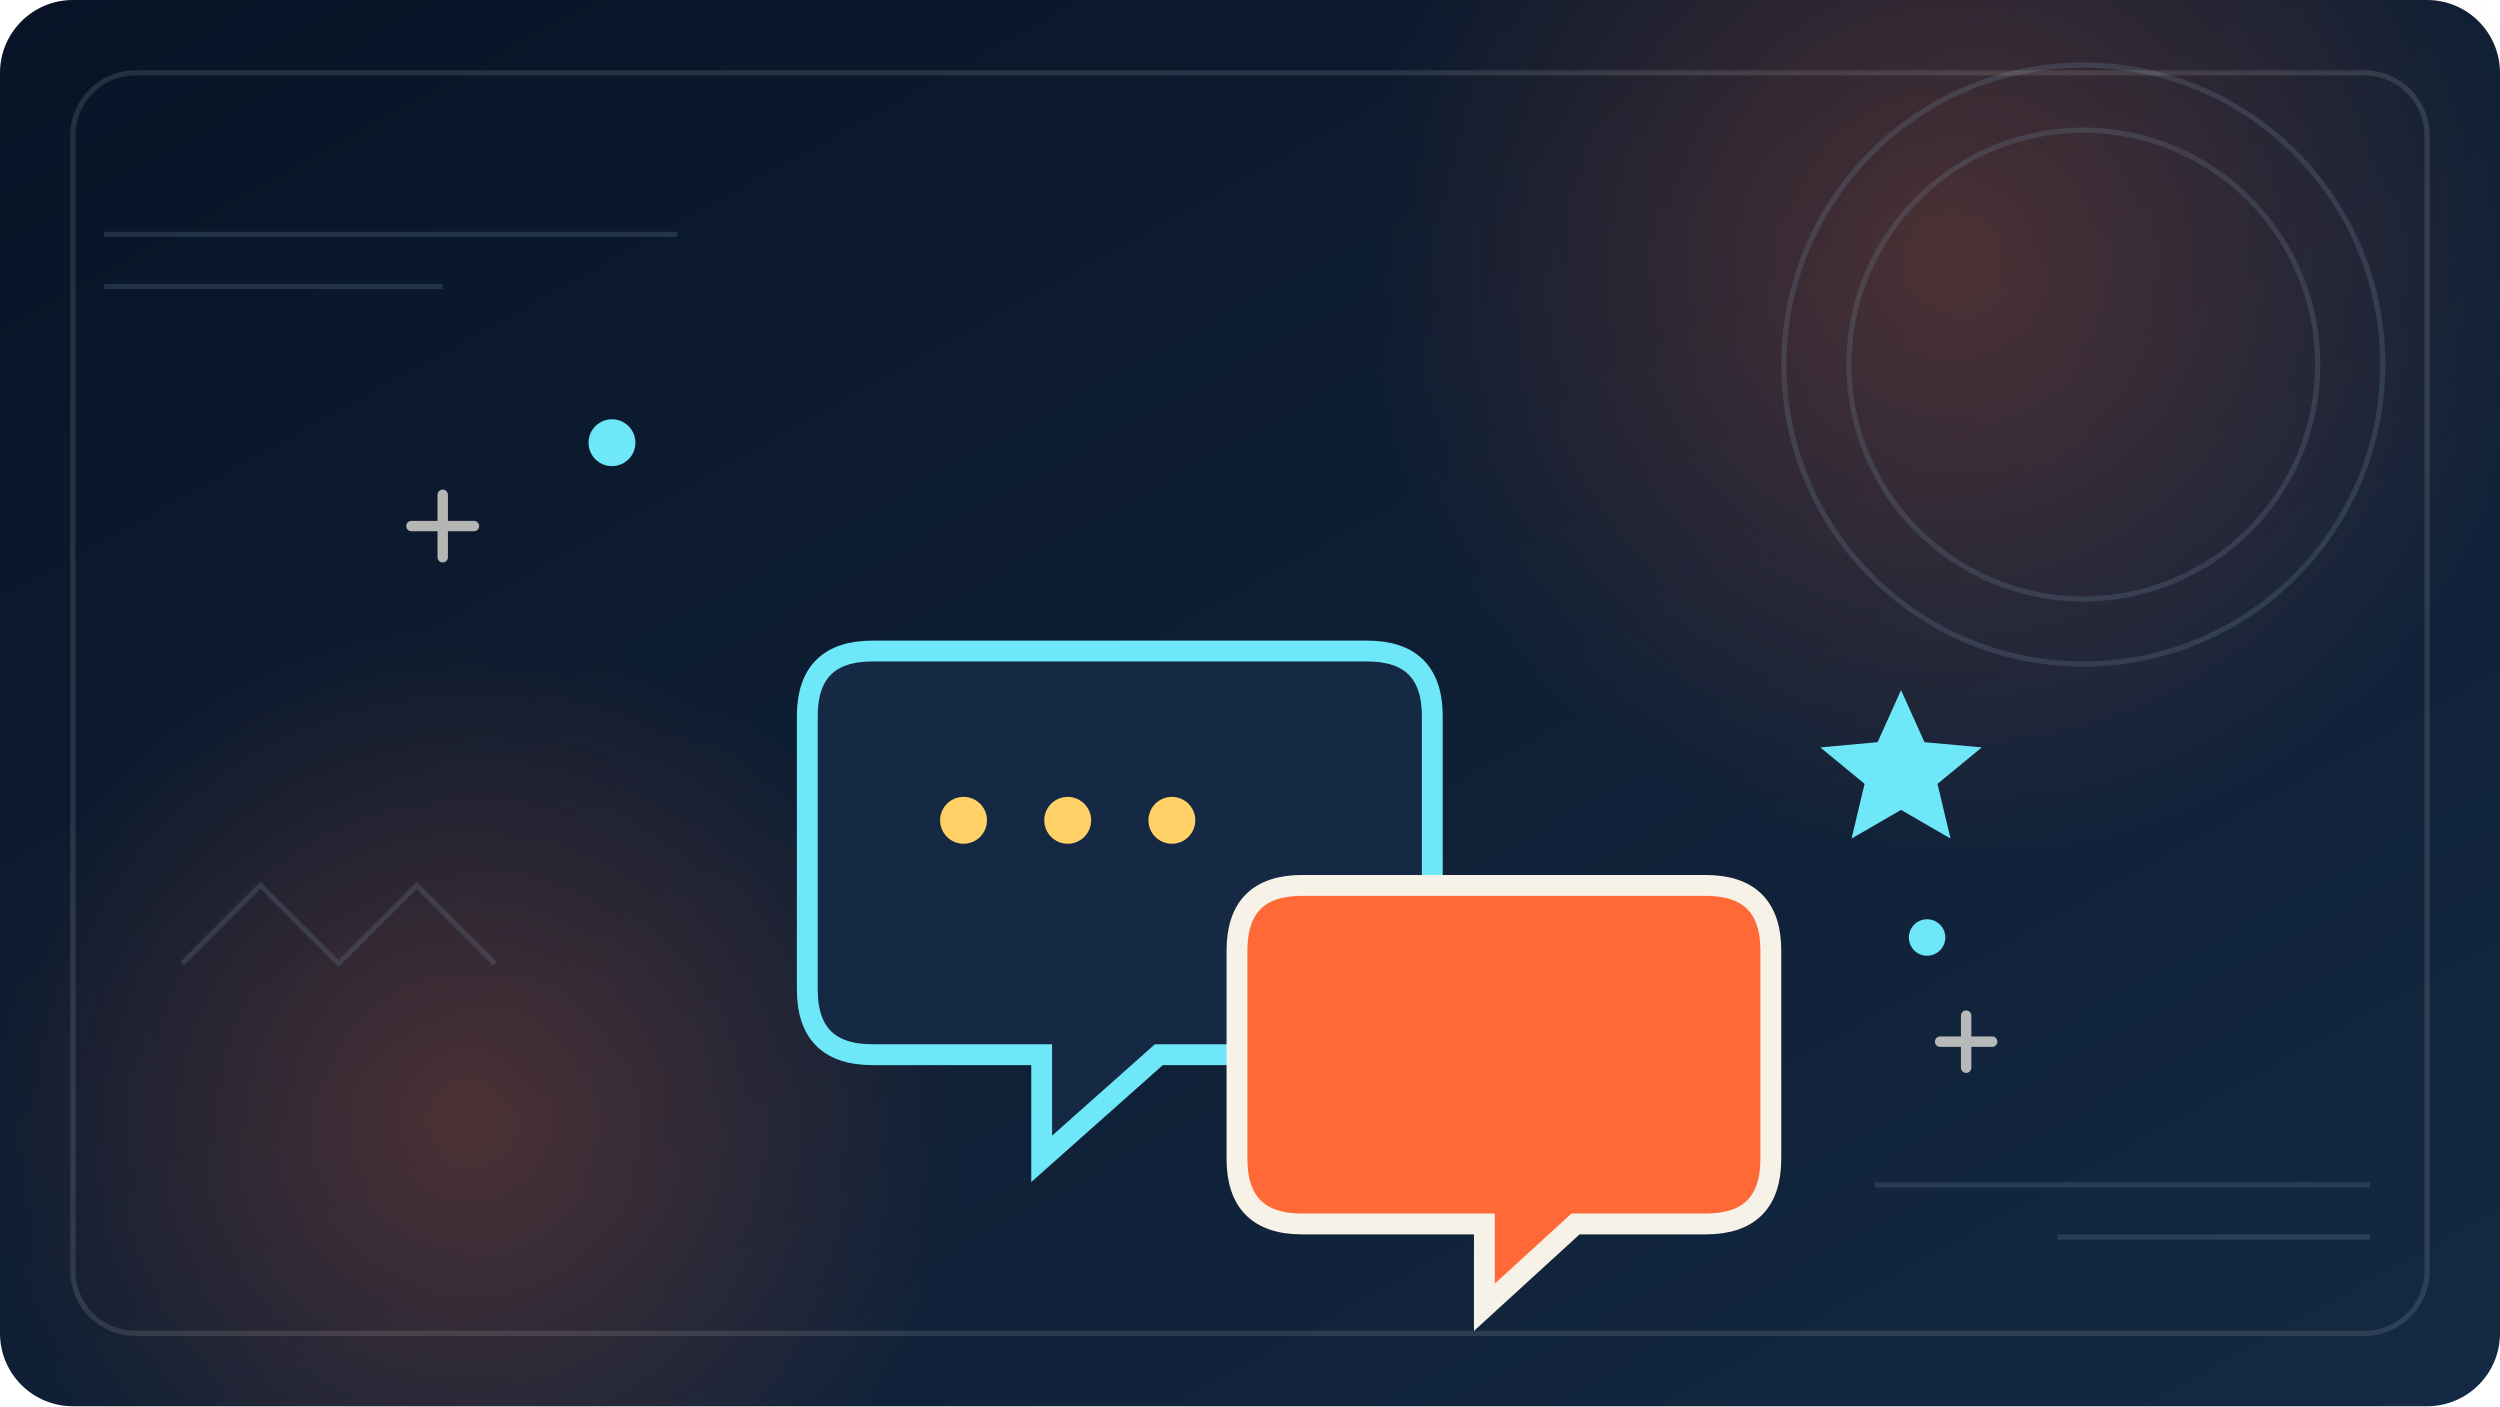
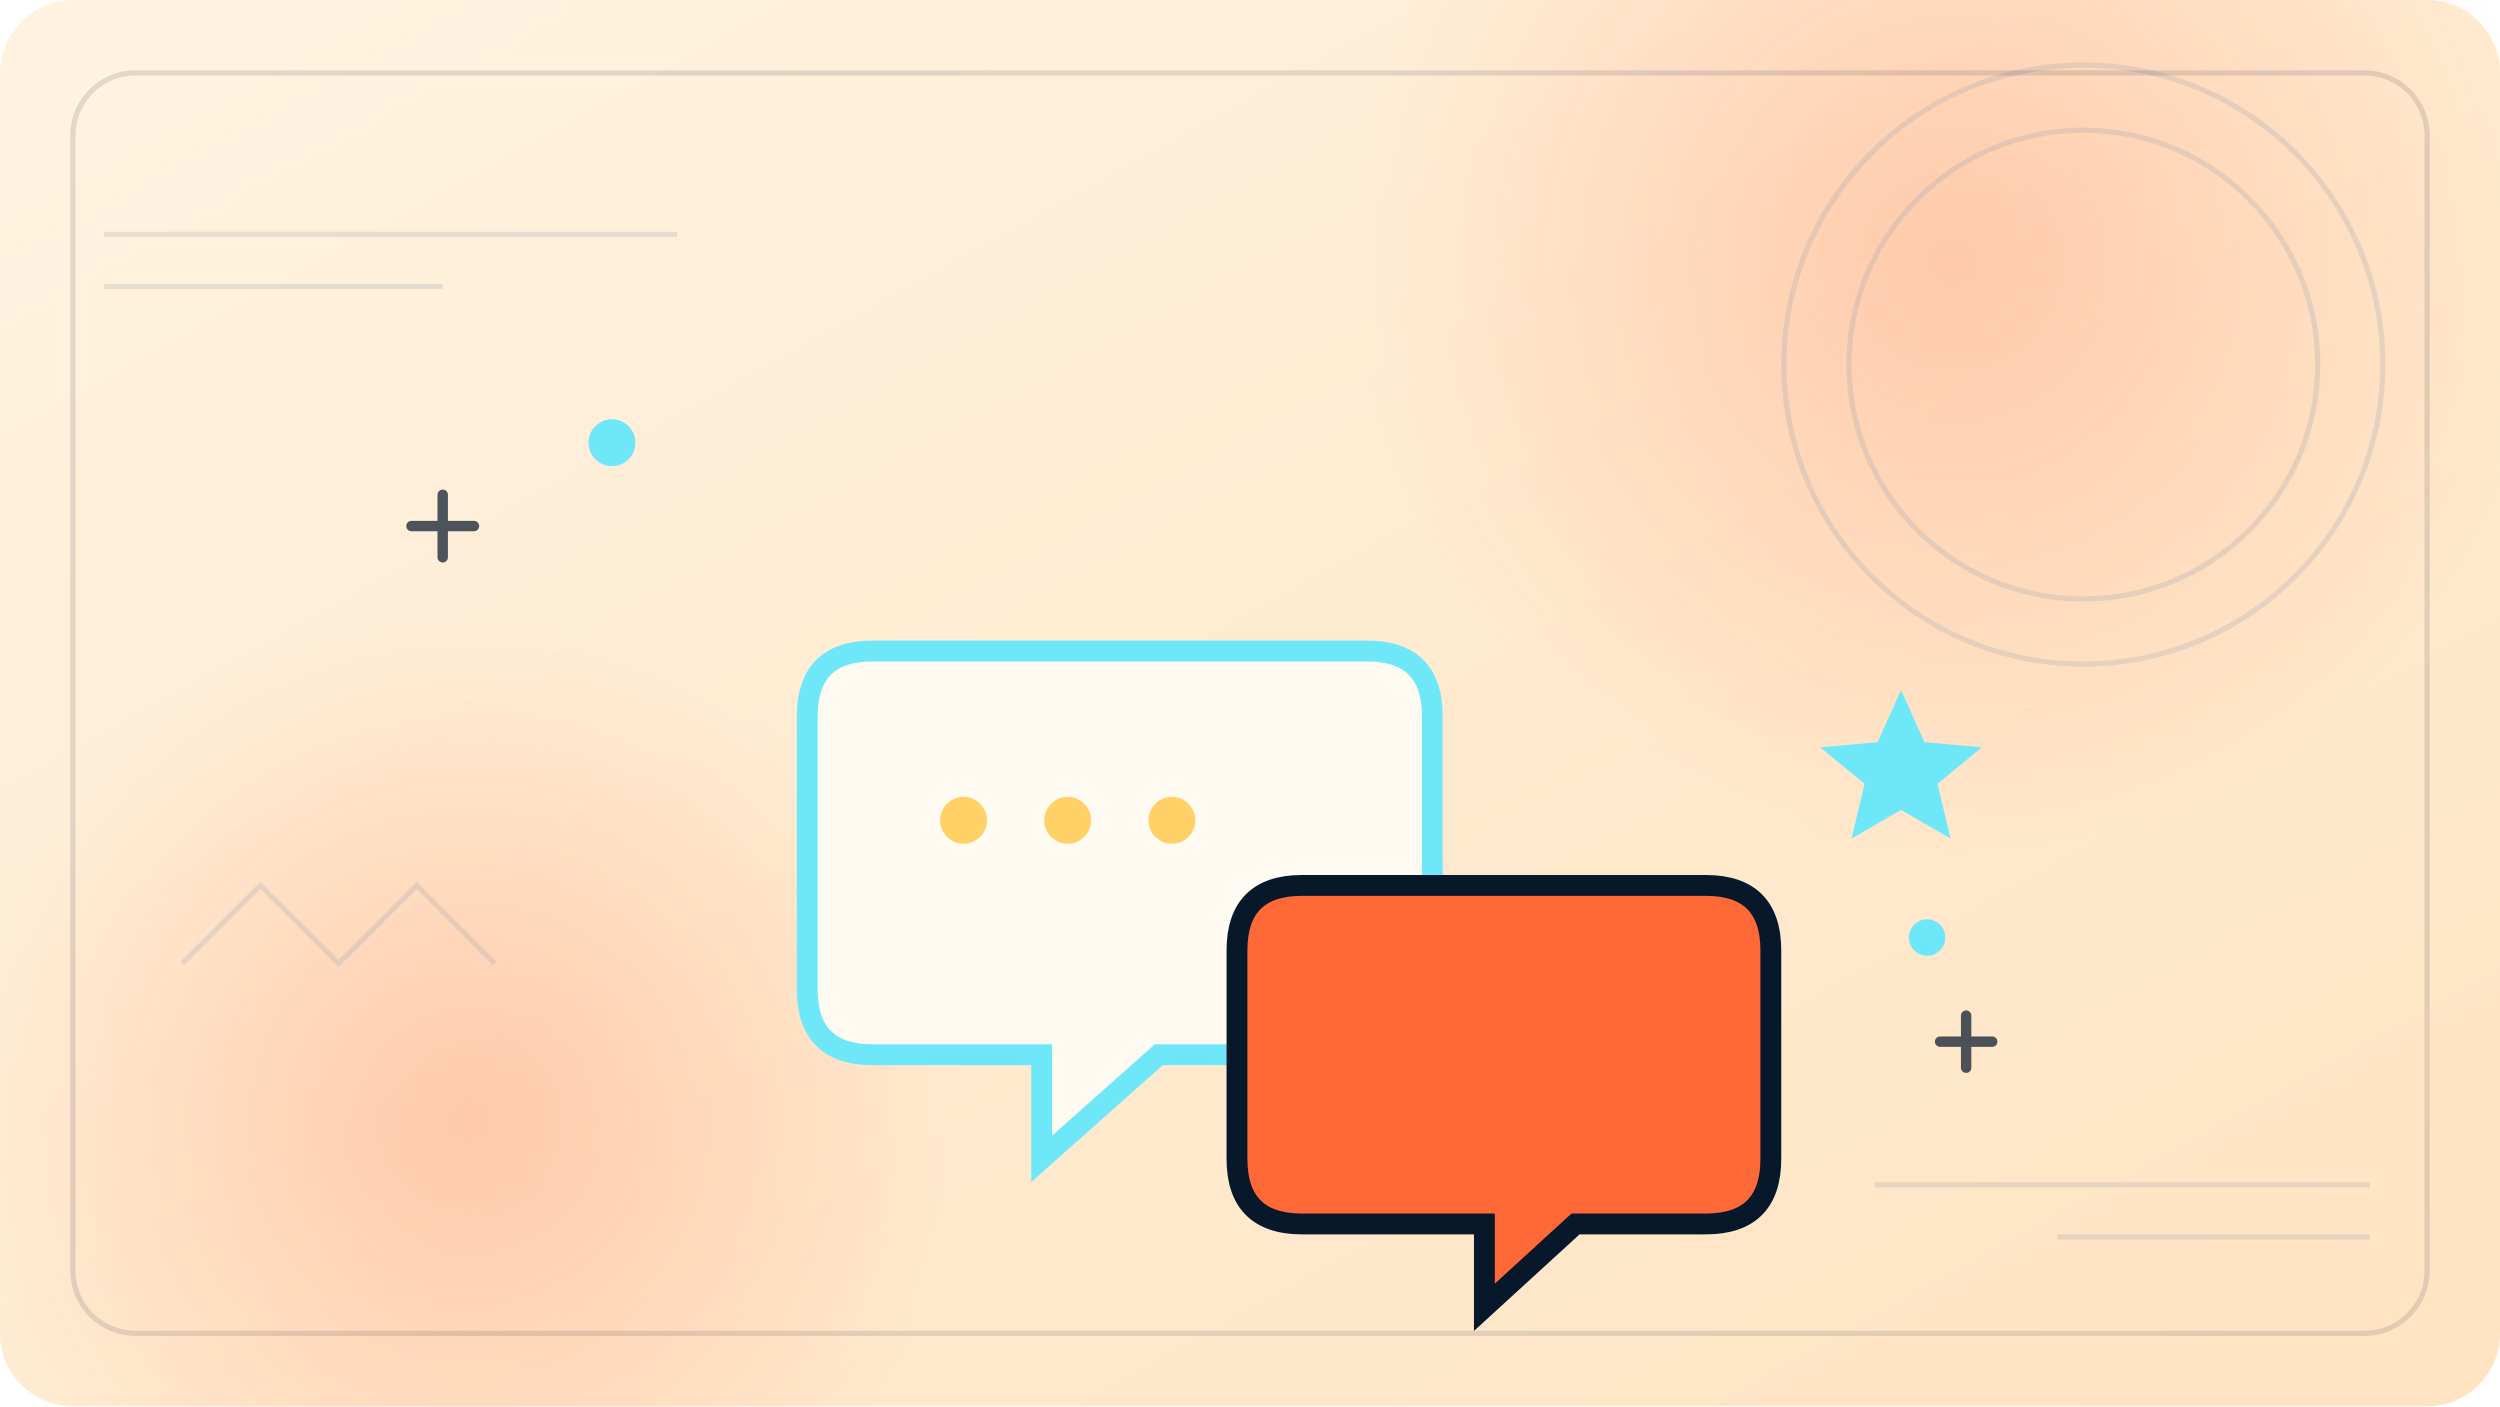
<svg xmlns="http://www.w3.org/2000/svg" width="1200" height="675" viewBox="0 0 960 540" role="img" aria-labelledby="title desc">
  <defs>
    <linearGradient id="bg" x1="0" y1="0" x2="1" y2="1">
-       <stop offset="0" stop-color="#081426" />
-       <stop offset="1" stop-color="#142943" />
+       <stop offset="0" stop-color="#fff3e0" />
+       <stop offset="1" stop-color="#ffe3c2" />
    </linearGradient>
    <radialGradient id="glow">
      <stop offset="0" stop-color="#ff6938" stop-opacity=".26" />
      <stop offset="1" stop-color="#ff6938" stop-opacity="0" />
    </radialGradient>
  </defs>
  <rect width="960" height="540" rx="28" fill="url(#bg)" />
  <circle cx="750" cy="100" r="230" fill="url(#glow)" />
  <circle cx="180" cy="430" r="190" fill="url(#glow)" />
-   <g fill="none" stroke="#7891ac" stroke-opacity=".22" stroke-width="2">
+   <g fill="none" stroke="#8a9bac" stroke-opacity=".22" stroke-width="2">
    <path d="M40 90h220M40 110h130M720 455h190M790 475h120" />
    <circle cx="800" cy="140" r="90" />
    <circle cx="800" cy="140" r="115" />
    <path d="M70 370l30-30 30 30 30-30 30 30" />
  </g>
  <g transform="translate(0 0)">
-     <path d="M310 275q0-25 25-25h190q25 0 25 25v105q0 25-25 25h-80l-45 40v-40h-65q-25 0-25-25z" fill="#152944" stroke="#6ee7f9" stroke-width="8" />
-     <path d="M475 365q0-25 25-25h155q25 0 25 25v80q0 25-25 25h-50l-35 32v-32h-70q-25 0-25-25z" fill="#ff6938" stroke="#f7f2e8" stroke-width="8" />
+     <path d="M310 275q0-25 25-25h190q25 0 25 25v105q0 25-25 25h-80l-45 40v-40h-65q-25 0-25-25z" fill="#fffaf2" stroke="#6ee7f9" stroke-width="8" />
+     <path d="M475 365q0-25 25-25h155q25 0 25 25v80q0 25-25 25h-50l-35 32v-32h-70q-25 0-25-25z" fill="#ff6938" stroke="#07182b" stroke-width="8" />
    <g fill="#ffd166">
      <circle cx="370" cy="315" r="9" />
      <circle cx="410" cy="315" r="9" />
      <circle cx="450" cy="315" r="9" />
    </g>
  </g>
  <g fill="#6ee7f9">
    <path d="M730 265l9 20 22 2-17 14 5 21-19-11-19 11 5-21-17-14 22-2z" />
    <circle cx="740" cy="360" r="7" />
    <circle cx="235" cy="170" r="9" />
  </g>
-   <g stroke="#f7f2e8" stroke-width="4" stroke-linecap="round" opacity=".72">
+   <g stroke="#07182b" stroke-width="4" stroke-linecap="round" opacity=".72">
    <path d="M170 190v24m-12-12h24" />
    <path d="M755 390v20m-10-10h20" />
  </g>
-   <rect x="28" y="28" width="904" height="484" rx="24" fill="none" stroke="#f7f2e8" stroke-opacity=".12" stroke-width="2" />
+   <rect x="28" y="28" width="904" height="484" rx="24" fill="none" stroke="#07182b" stroke-opacity=".12" stroke-width="2" />
</svg>
